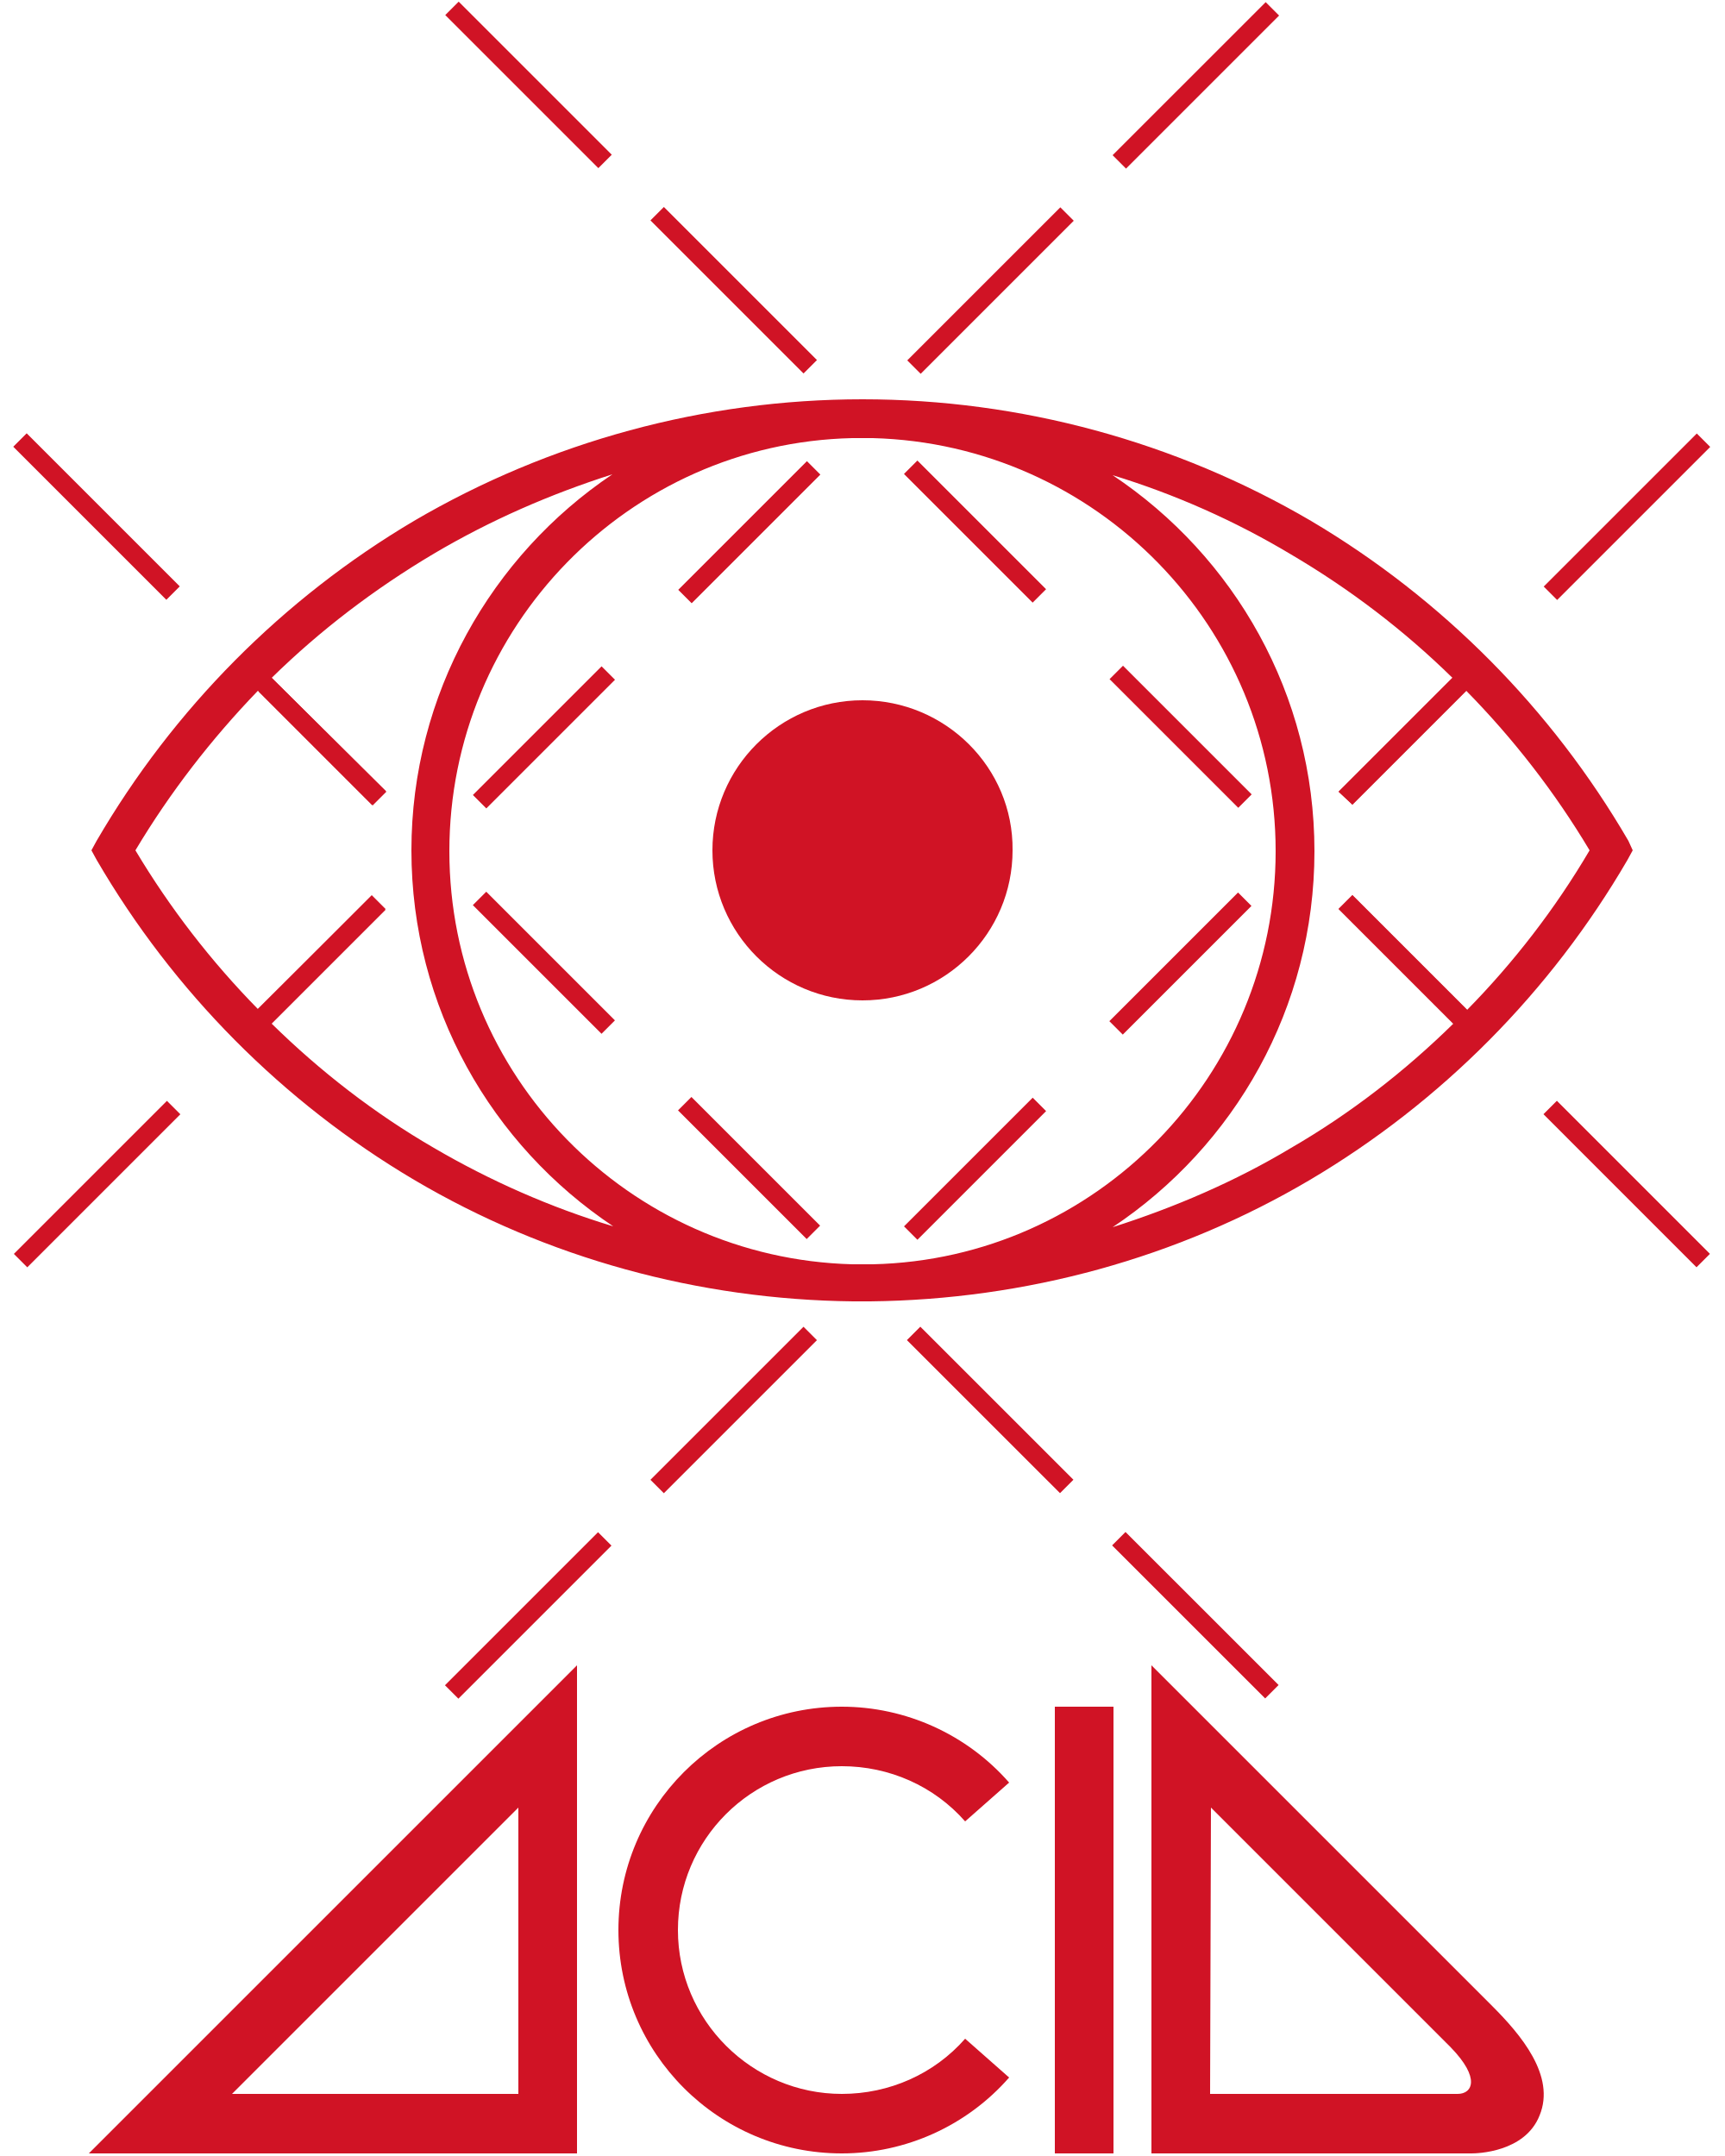
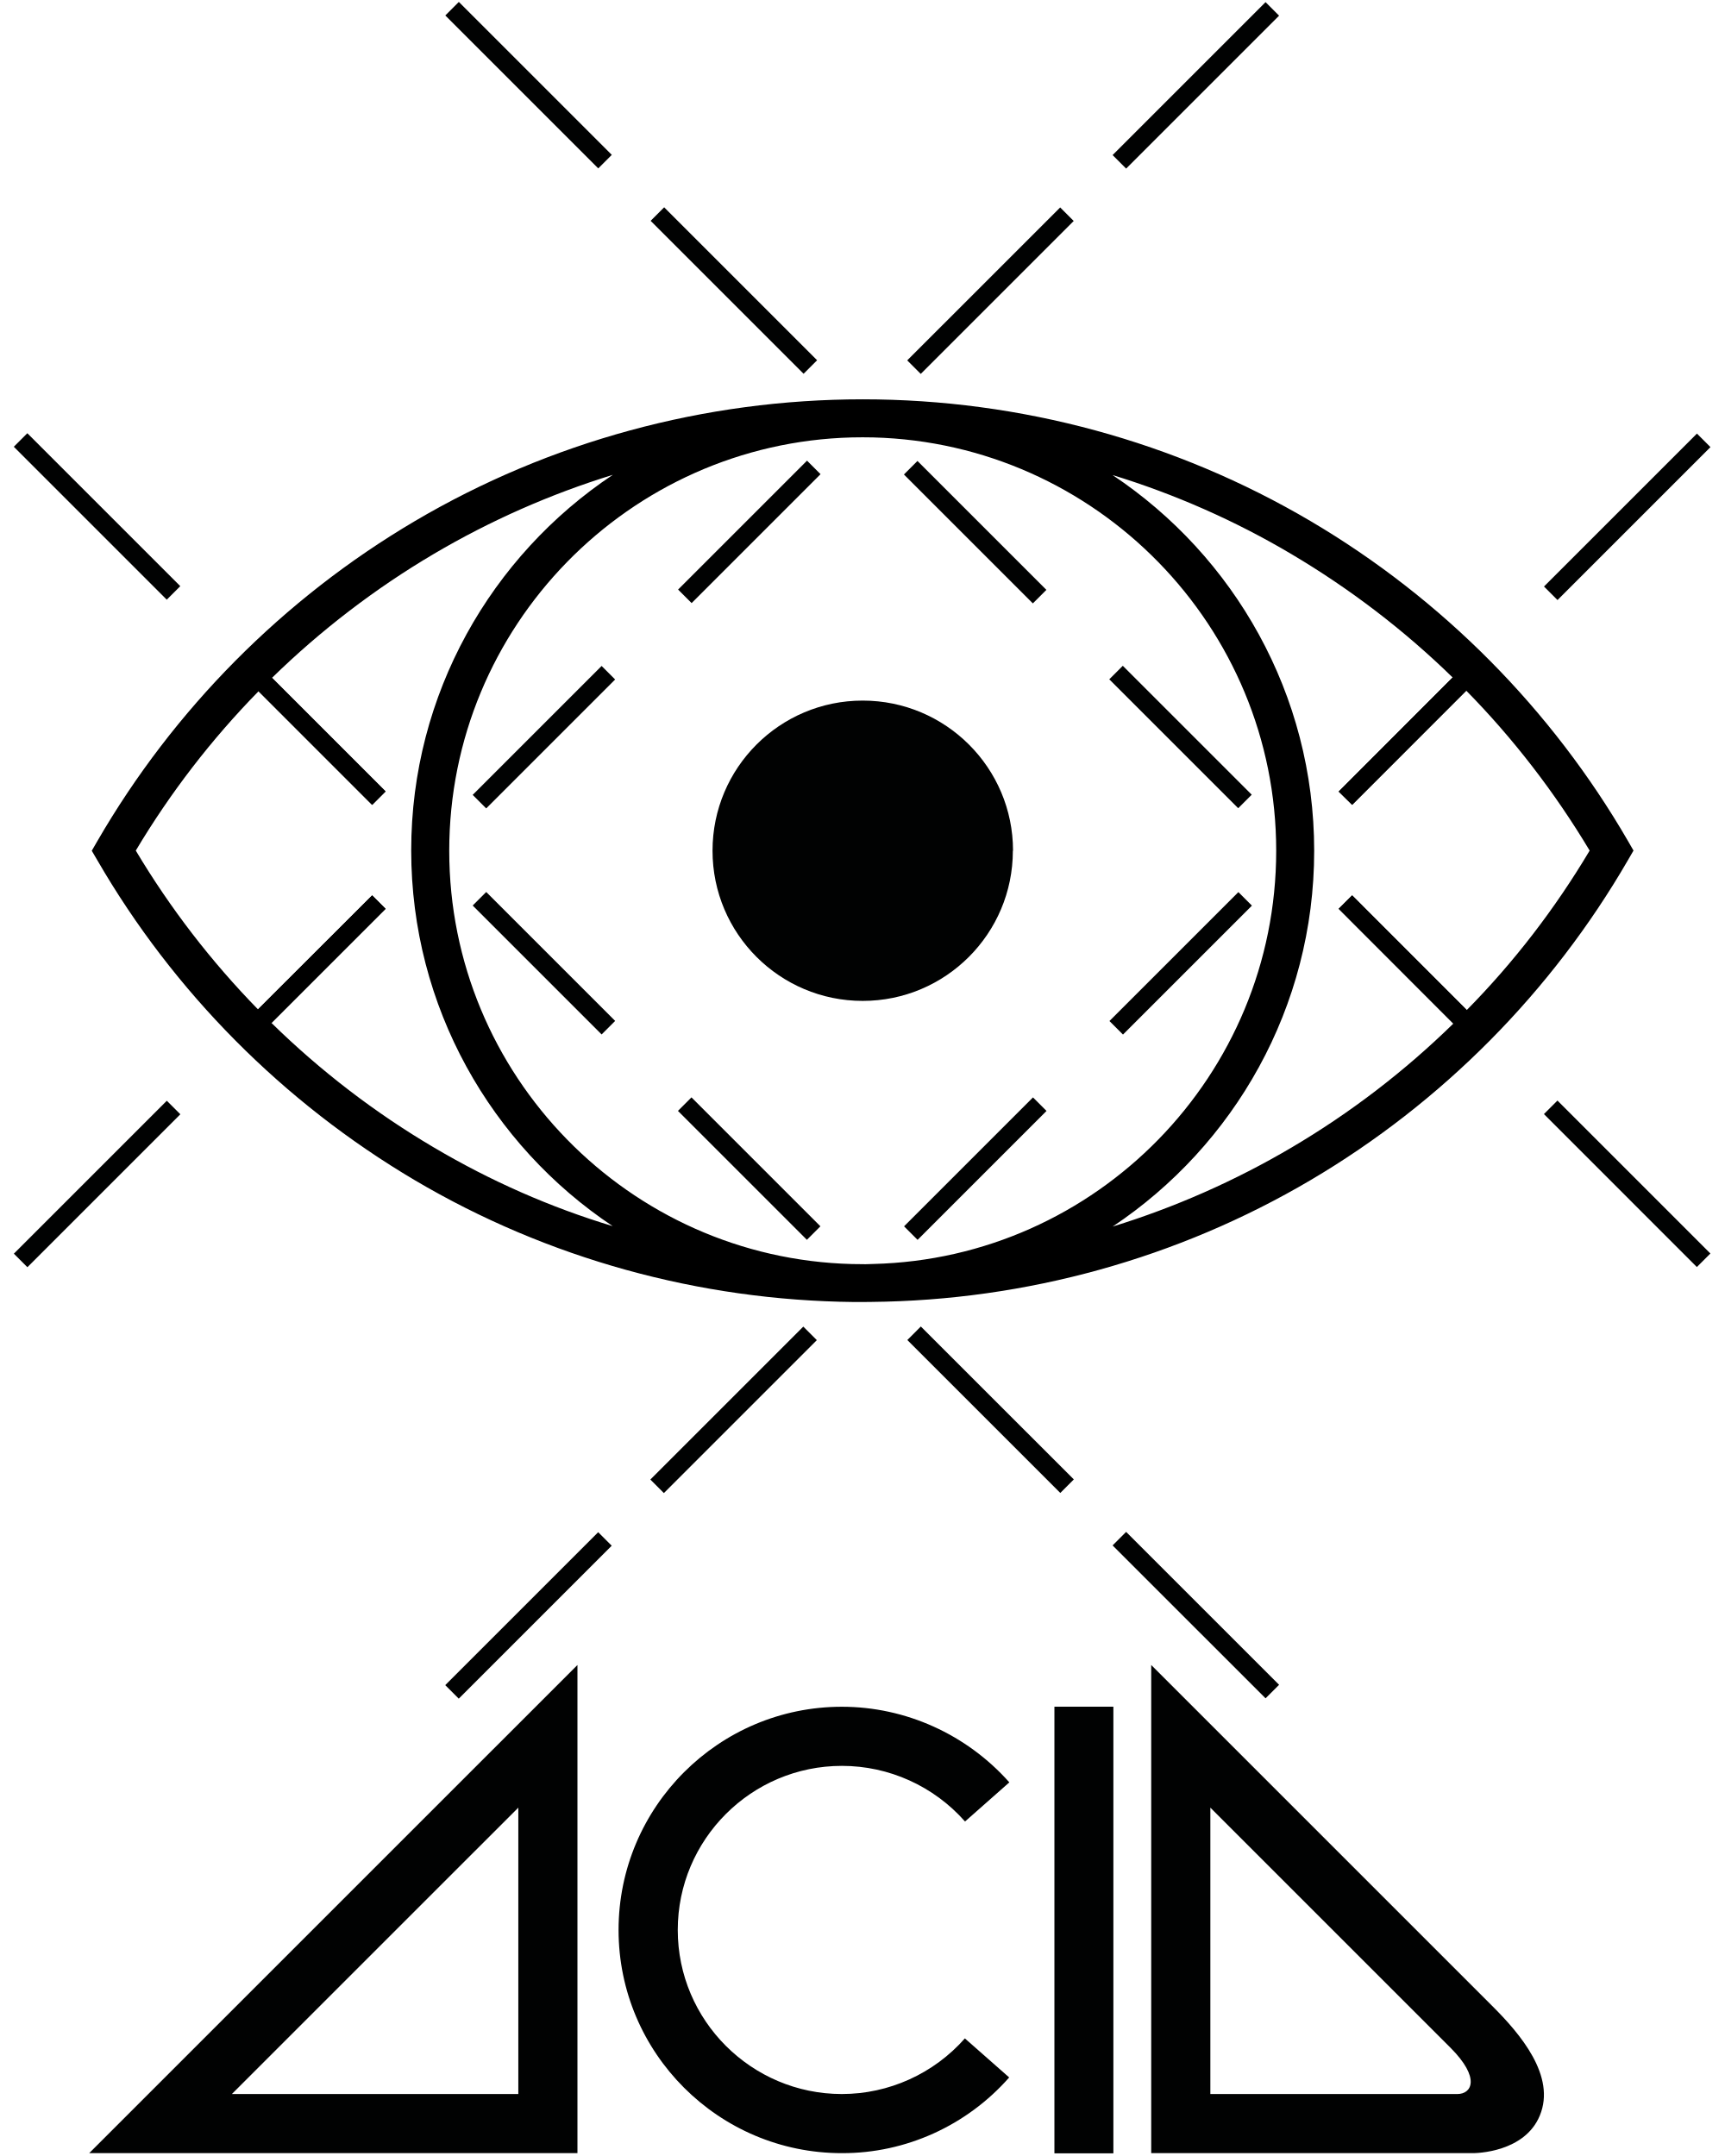
- <svg xmlns="http://www.w3.org/2000/svg" version="1.1" id="Calque_1" x="0px" y="0px" viewBox="0 0 200 250" style="enable-background:new 0 0 200 250;" xml:space="preserve">
-   <style type="text/css">
- 	.st0{fill:#D01325;}
- </style>
+ <svg xmlns="http://www.w3.org/2000/svg" version="1.1" id="Calque_1" x="0px" y="0px" width="200px" height="250px" viewBox="0 0 200 250" enable-background="new 0 0 200 250" xml:space="preserve">
  <g>
    <g id="acid">
-       <path id="D" class="st0" d="M170.6,249.7h-37.1v-56.6l39.5,39.5c3.3,3.3,7.4,8.1,5.5,12.7C176.8,249.6,171.2,249.7,170.6,249.7    L170.6,249.7L170.6,249.7z M140.3,242.8H169c1.7,0,2.7-1.8-0.8-5.4l-27.8-27.8L140.3,242.8L140.3,242.8z" />
-       <polygon id="I" class="st0" points="122.3,197.9 122.3,204.8 122.3,242.8 122.3,249.7 129.1,249.7 129.1,242.8 129.1,204.8     129.1,197.9   " />
-       <path id="C" class="st0" d="M97.6,249.7c-14.3,0-25.9-11.6-25.9-25.9c0-14.3,11.6-25.9,25.9-25.9c7.4,0,14.5,3.2,19.4,8.8    l-5.1,4.5c-3.6-4.1-8.8-6.4-14.3-6.4c-10.5,0-19,8.5-19,19c0,10.5,8.6,19,19,19c5.5,0,10.7-2.3,14.3-6.4l5.1,4.5    C112.1,246.5,105,249.7,97.6,249.7L97.6,249.7L97.6,249.7z" />
-       <path id="A" class="st0" d="M66.9,249.7H10.3l56.6-56.6V249.7z M26.9,242.8h33.2v-33.2L26.9,242.8z" />
+       <path id="D" fill="#010202" d="M170.582,249.67h-37.108v-56.606l39.53,39.53c3.278,3.26,7.424,8.149,5.523,12.721    c-1.752,4.241-7.293,4.376-7.927,4.355H170.582z M140.33,242.815h28.636c1.676,0,2.725-1.849-0.804-5.378l-27.831-27.831V242.815z    " />
+       <polygon id="I" fill="#010202" points="122.251,197.901 122.251,204.783 122.251,242.81 122.251,249.691 129.087,249.691     129.087,242.81 129.087,204.783 129.087,197.901   " />
+       <path id="C" fill="#010202" d="M97.604,249.67c-14.272,0-25.887-11.609-25.887-25.878c0-14.272,11.615-25.885,25.887-25.885    c7.414,0,14.487,3.214,19.421,8.767l-5.137,4.538c-3.621-4.102-8.823-6.45-14.275-6.45c-10.494,0-19.032,8.534-19.032,19.029    c0,10.503,8.556,19.014,19.014,19.023c5.452,0,10.654-2.349,14.275-6.45l5.137,4.527c-4.913,5.586-12.004,8.8-19.383,8.778H97.604    z" />
+       <path id="A" fill="#010202" d="M66.95,249.67H10.341l56.609-56.606V249.67z M26.882,242.815h33.213v-33.209L26.882,242.815z" />
    </g>
    <g id="pointilles">
-       <rect x="-1.3" y="136.2" transform="matrix(0.7071 -0.7071 0.7071 0.7071 -93.7804 48.1716)" class="st0" width="25.1" height="2.2" />
-       <rect x="52.5" y="84.4" transform="matrix(0.7071 -0.7071 0.7071 0.7071 -41.9733 69.6282)" class="st0" width="21.1" height="2.2" />
-       <rect x="76.3" y="60.6" transform="matrix(0.7071 -0.7071 0.7071 0.7071 -18.164 79.4952)" class="st0" width="21.1" height="2.2" />
-       <rect x="102.3" y="32.6" transform="matrix(0.7071 -0.7071 0.7071 0.7071 9.8015 91.0737)" class="st0" width="25.1" height="2.2" />
-       <rect x="126.1" y="8.8" transform="matrix(0.7071 -0.7071 0.7071 0.7071 33.6096 100.9391)" class="st0" width="25.1" height="2.2" />
-       <rect x="72.5" y="162.4" transform="matrix(0.7071 -0.7071 0.7071 0.7071 -90.6855 108.024)" class="st0" width="25.1" height="2.2" />
-       <rect x="48.7" y="186.2" transform="matrix(0.7071 -0.7071 0.7071 0.7071 -114.5077 98.1894)" class="st0" width="25.1" height="2.2" />
-       <rect x="102.5" y="134.4" transform="matrix(0.7071 -0.7071 0.7071 0.7071 -62.7003 119.6469)" class="st0" width="21.1" height="2.2" />
-       <rect x="126.3" y="110.6" transform="matrix(0.7071 -0.7071 0.7071 0.7071 -38.8916 129.5136)" class="st0" width="21.1" height="2.2" />
-       <rect x="176.1" y="58.8" transform="matrix(0.7071 -0.7071 0.7071 0.7071 12.8836 150.9574)" class="st0" width="25.1" height="2.2" />
-       <rect x="60.2" y="-2.7" transform="matrix(0.7071 -0.7071 0.7071 0.7071 10.9664 46.224)" class="st0" width="2.2" height="25.1" />
-       <rect x="84" y="21.1" transform="matrix(0.7071 -0.7071 0.7071 0.7071 1.0996 70.0331)" class="st0" width="2.2" height="25.1" />
-       <rect x="112" y="51.1" transform="matrix(0.7071 -0.7071 0.7071 0.7071 -10.5198 98.0207)" class="st0" width="2.2" height="21.1" />
-       <rect x="187.5" y="124.7" transform="matrix(0.7072 -0.707 0.707 0.7072 -41.8119 173.5719)" class="st0" width="2.2" height="25.1" />
-       <rect x="10.1" y="47.3" transform="matrix(0.7071 -0.7071 0.7071 0.7071 -39.0506 25.4966)" class="st0" width="2.2" height="25.1" />
-       <rect x="62" y="101.1" transform="matrix(0.7071 -0.7071 0.7071 0.7071 -60.5065 77.306)" class="st0" width="2.2" height="21.1" />
-       <rect x="85.8" y="124.9" transform="matrix(0.7071 -0.7071 0.7071 0.7071 -70.3759 101.1083)" class="st0" width="2.2" height="21.1" />
-       <rect x="113.7" y="150.9" transform="matrix(0.707 -0.7072 0.7072 0.707 -81.9535 129.1159)" class="st0" width="2.2" height="25.1" />
-       <rect x="137.5" y="174.7" transform="matrix(0.707 -0.7072 0.7072 0.707 -91.8228 152.9245)" class="st0" width="2.2" height="25.1" />
-       <rect x="135.8" y="74.9" transform="matrix(0.7071 -0.7071 0.7071 0.7071 -20.3409 121.8119)" class="st0" width="2.2" height="21.1" />
-       <path class="st0" d="M30,80.2l13.2,13.2l1.6-1.6L31.5,78.6 M31.5,118.6l13.2-13.2l-1.6-1.6L29.9,117 M170.1,117.1L170.1,117.1    l-13.3-13.3l-1.6,1.6l13.3,13.3 M168.4,78.6l-13.2,13.2l1.6,1.5L170,80.1" />
+       <rect x="10.148" y="124.75" transform="matrix(0.7071 0.7071 -0.7071 0.7071 100.3756 32.2516)" fill="#010202" width="2.218" height="25.079" />
+       <rect x="61.953" y="74.911" transform="matrix(0.7071 0.7071 -0.7071 0.7071 78.9148 -19.5547)" fill="#010202" width="2.218" height="21.141" />
+       <rect x="85.768" y="51.104" transform="matrix(0.7071 0.7071 -0.7071 0.7071 69.0565 -43.3672)" fill="#010202" width="2.218" height="21.141" />
+       <rect x="113.728" y="21.167" transform="matrix(0.7071 0.7071 -0.7071 0.7071 57.4691 -71.3297)" fill="#010202" width="2.218" height="25.079" />
+       <rect x="137.541" y="-2.639" transform="matrix(0.7071 0.7071 -0.7071 0.7071 47.6103 -95.1409)" fill="#010202" width="2.218" height="25.079" />
+       <rect x="83.944" y="150.941" transform="matrix(0.7071 0.7071 -0.7071 0.7071 140.5098 -12.2589)" fill="#010202" width="2.218" height="25.079" />
+       <rect x="60.161" y="174.78" transform="matrix(0.7071 0.7071 -0.7071 0.7071 150.4008 11.5401)" fill="#010202" width="2.218" height="25.079" />
+       <rect x="111.967" y="124.941" transform="matrix(0.7071 0.7071 -0.7071 0.7071 128.9405 -40.2668)" fill="#010202" width="2.218" height="21.141" />
+       <rect x="135.782" y="101.134" transform="matrix(0.7071 0.7071 -0.7071 0.7071 119.0816 -64.0788)" fill="#010202" width="2.218" height="21.141" />
+       <rect x="187.555" y="47.389" transform="matrix(0.7071 0.7071 -0.7071 0.7071 97.6346 -115.853)" fill="#010202" width="2.218" height="25.079" />
+       <rect x="48.741" y="8.766" transform="matrix(0.7071 0.7071 -0.7071 0.7071 24.9317 -40.4397)" fill="#010202" width="25.079" height="2.218" />
+       <rect x="72.548" y="32.581" transform="matrix(0.7071 0.7071 -0.7071 0.7071 48.7441 -50.2983)" fill="#010202" width="25.079" height="2.218" />
+       <rect x="102.491" y="60.601" transform="matrix(0.7071 0.7071 -0.7071 0.7071 76.7509 -61.8721)" fill="#010202" width="21.141" height="2.218" />
+       <rect x="176.116" y="136.161" transform="matrix(0.707 0.7072 -0.7072 0.707 152.3537 -93.1995)" fill="#010202" width="25.079" height="2.218" />
+       <rect x="-1.288" y="58.778" transform="matrix(0.7071 0.7071 -0.7071 0.7071 45.642 9.5846)" fill="#010202" width="25.079" height="2.218" />
+       <rect x="52.492" y="110.583" transform="matrix(0.7071 0.7071 -0.7071 0.7071 97.4492 -11.8781)" fill="#010202" width="21.141" height="2.218" />
+       <rect x="76.29" y="134.398" transform="matrix(0.7071 0.7071 -0.7071 0.7071 121.2585 -21.7306)" fill="#010202" width="21.141" height="2.218" />
+       <rect x="102.309" y="162.358" transform="matrix(0.7072 0.707 -0.707 0.7072 149.1991 -33.3369)" fill="#010202" width="25.079" height="2.218" />
+       <rect x="126.108" y="186.173" transform="matrix(0.7072 0.707 -0.707 0.7072 173.0047 -43.1896)" fill="#010202" width="25.079" height="2.218" />
+       <rect x="126.299" y="84.352" transform="matrix(0.7071 0.7071 -0.7071 0.7071 100.5185 -71.7503)" fill="#010202" width="21.141" height="2.218" />
+       <path d="M29.975,80.156L43.149,93.33l1.557-1.562L31.537,78.599 M31.474,118.614l13.233-13.233l-1.557-1.557l-13.237,13.219     M170.057,117.124h0.009l-13.296-13.301l-1.562,1.557l13.296,13.31 M168.423,78.558l-13.214,13.228l1.562,1.539l13.232-13.237" />
    </g>
    <g id="oeil">
-       <path class="st0" d="M188.8,97.5c-8.9-15.3-21.6-28.1-36.8-37.1c-15.7-9.2-33.7-14.1-52-14.1s-36.3,4.9-52,14.1    c-15.2,9-27.9,21.8-36.8,37.1l-0.6,1.1l0.6,1.1c8.9,15.3,21.6,28.1,36.8,37.1c15.4,9.1,33,13.9,50.9,14.1c0.3,0,0.7,0,1,0    c0.3,0,0.7,0,1,0c18-0.2,35.6-5,51-14.1c15.2-9,27.9-21.8,36.8-37.1l0.6-1.1L188.8,97.5z M50.3,133.1c-6.9-4-13.2-8.9-18.8-14.4    l13.2-13.2l-1.6-1.6L29.9,117c-5.4-5.5-10.2-11.7-14.2-18.4c4-6.7,8.8-12.9,14.2-18.5l13.2,13.2l1.6-1.6L31.5,78.6    c5.6-5.5,11.9-10.3,18.8-14.4c6.6-3.9,13.5-6.9,20.7-9.2C57,64.4,47.7,80.5,47.7,98.6c0,18.2,9.3,34.2,23.4,43.6    C63.8,140,56.8,136.9,50.3,133.1L50.3,133.1L50.3,133.1z M100,146.6c-0.4,0-0.8,0-1.2,0c-25.9-0.7-46.7-21.9-46.7-47.9    s20.8-47.3,46.7-47.9c0.4,0,0.8,0,1.2,0c0.4,0,0.8,0,1.2,0c25.9,0.7,46.7,21.9,46.7,47.9s-20.8,47.3-46.7,47.9    C100.8,146.6,100.4,146.6,100,146.6z M170.1,117.1l-13.3-13.3l-1.6,1.6l13.3,13.3c-5.6,5.5-11.9,10.4-18.8,14.4    c-6.5,3.9-13.5,6.9-20.7,9.2c14.1-9.4,23.4-25.4,23.4-43.6c0-18.2-9.3-34.2-23.4-43.6c7.2,2.2,14.2,5.3,20.7,9.2    c6.8,4,13.1,8.8,18.7,14.3l-13.2,13.2l1.6,1.5L170,80.1c5.5,5.6,10.3,11.8,14.3,18.5C180.3,105.4,175.5,111.6,170.1,117.1    L170.1,117.1L170.1,117.1z" />
+       <path d="M188.768,97.545c-8.855-15.297-21.576-28.127-36.792-37.104c-15.682-9.249-33.65-14.138-51.953-14.138    c-18.303,0-36.271,4.889-51.953,14.138c-15.216,8.977-27.937,21.807-36.792,37.104l-0.638,1.105l0.638,1.087    c8.855,15.302,21.594,28.113,36.805,37.109c15.397,9.099,33.003,13.943,50.93,14.129c0.335,0,0.679,0,0.996,0    c0.335,0,0.679,0,1-0.01c17.954-0.172,35.556-5.047,50.953-14.129c15.215-8.977,27.937-21.807,36.792-37.109l0.638-1.1    L188.768,97.545z M50.311,133.06c-6.854-4.043-13.178-8.9-18.837-14.446l13.233-13.233l-1.557-1.557l-13.237,13.219    c-5.414-5.541-10.177-11.721-14.17-18.412c4.006-6.714,8.787-12.916,14.233-18.475L43.149,93.33l1.557-1.562L31.537,78.599    c5.645-5.514,11.947-10.349,18.774-14.378c6.551-3.862,13.513-6.931,20.743-9.163C56.97,64.443,47.676,80.473,47.676,98.609    c0,18.154,9.281,34.18,23.36,43.569c-7.221-2.178-14.201-5.256-20.721-9.118L50.311,133.06L50.311,133.06z M100.023,146.587    c-0.412,0-0.824-0.005-1.235-0.014c-25.863-0.661-46.702-21.902-46.702-47.923s20.838-47.267,46.702-47.928    c0.412-0.009,0.824-0.014,1.235-0.014c0.412,0,0.815,0,1.222,0.014c25.863,0.679,46.72,21.911,46.72,47.928    s-20.843,47.281-46.72,47.914C100.847,146.564,100.431,146.609,100.023,146.587z M170.066,117.124l-13.296-13.301l-1.562,1.557    l13.296,13.31c-5.641,5.519-11.942,10.353-18.769,14.378c-6.546,3.858-13.504,6.926-20.73,9.158    c14.075-9.389,23.364-25.416,23.364-43.569c0-18.158-9.294-34.189-23.378-43.573c7.23,2.218,14.215,5.297,20.734,9.163    c6.8,4.029,13.083,8.828,18.697,14.31l-13.214,13.228l1.562,1.539l13.232-13.237c5.473,5.568,10.277,11.816,14.306,18.543    c-4.011,6.736-8.773,12.938-14.251,18.493H170.066z" />
    </g>
    <g id="pupille">
-       <path class="st0" d="M117.4,98.6c0,9.6-7.8,17.4-17.4,17.4c-9.6,0-17.4-7.8-17.4-17.4c0-9.6,7.8-17.4,17.4-17.4    C109.6,81.2,117.5,89,117.4,98.6L117.4,98.6z" />
+       <path fill="#010202" d="M117.433,98.647c0,9.617-7.797,17.413-17.41,17.413c-9.617,0-17.411-7.797-17.411-17.413    c0-9.614,7.793-17.41,17.411-17.41c9.613,0.001,17.429,7.788,17.429,17.41H117.433z" />
    </g>
  </g>
</svg>
